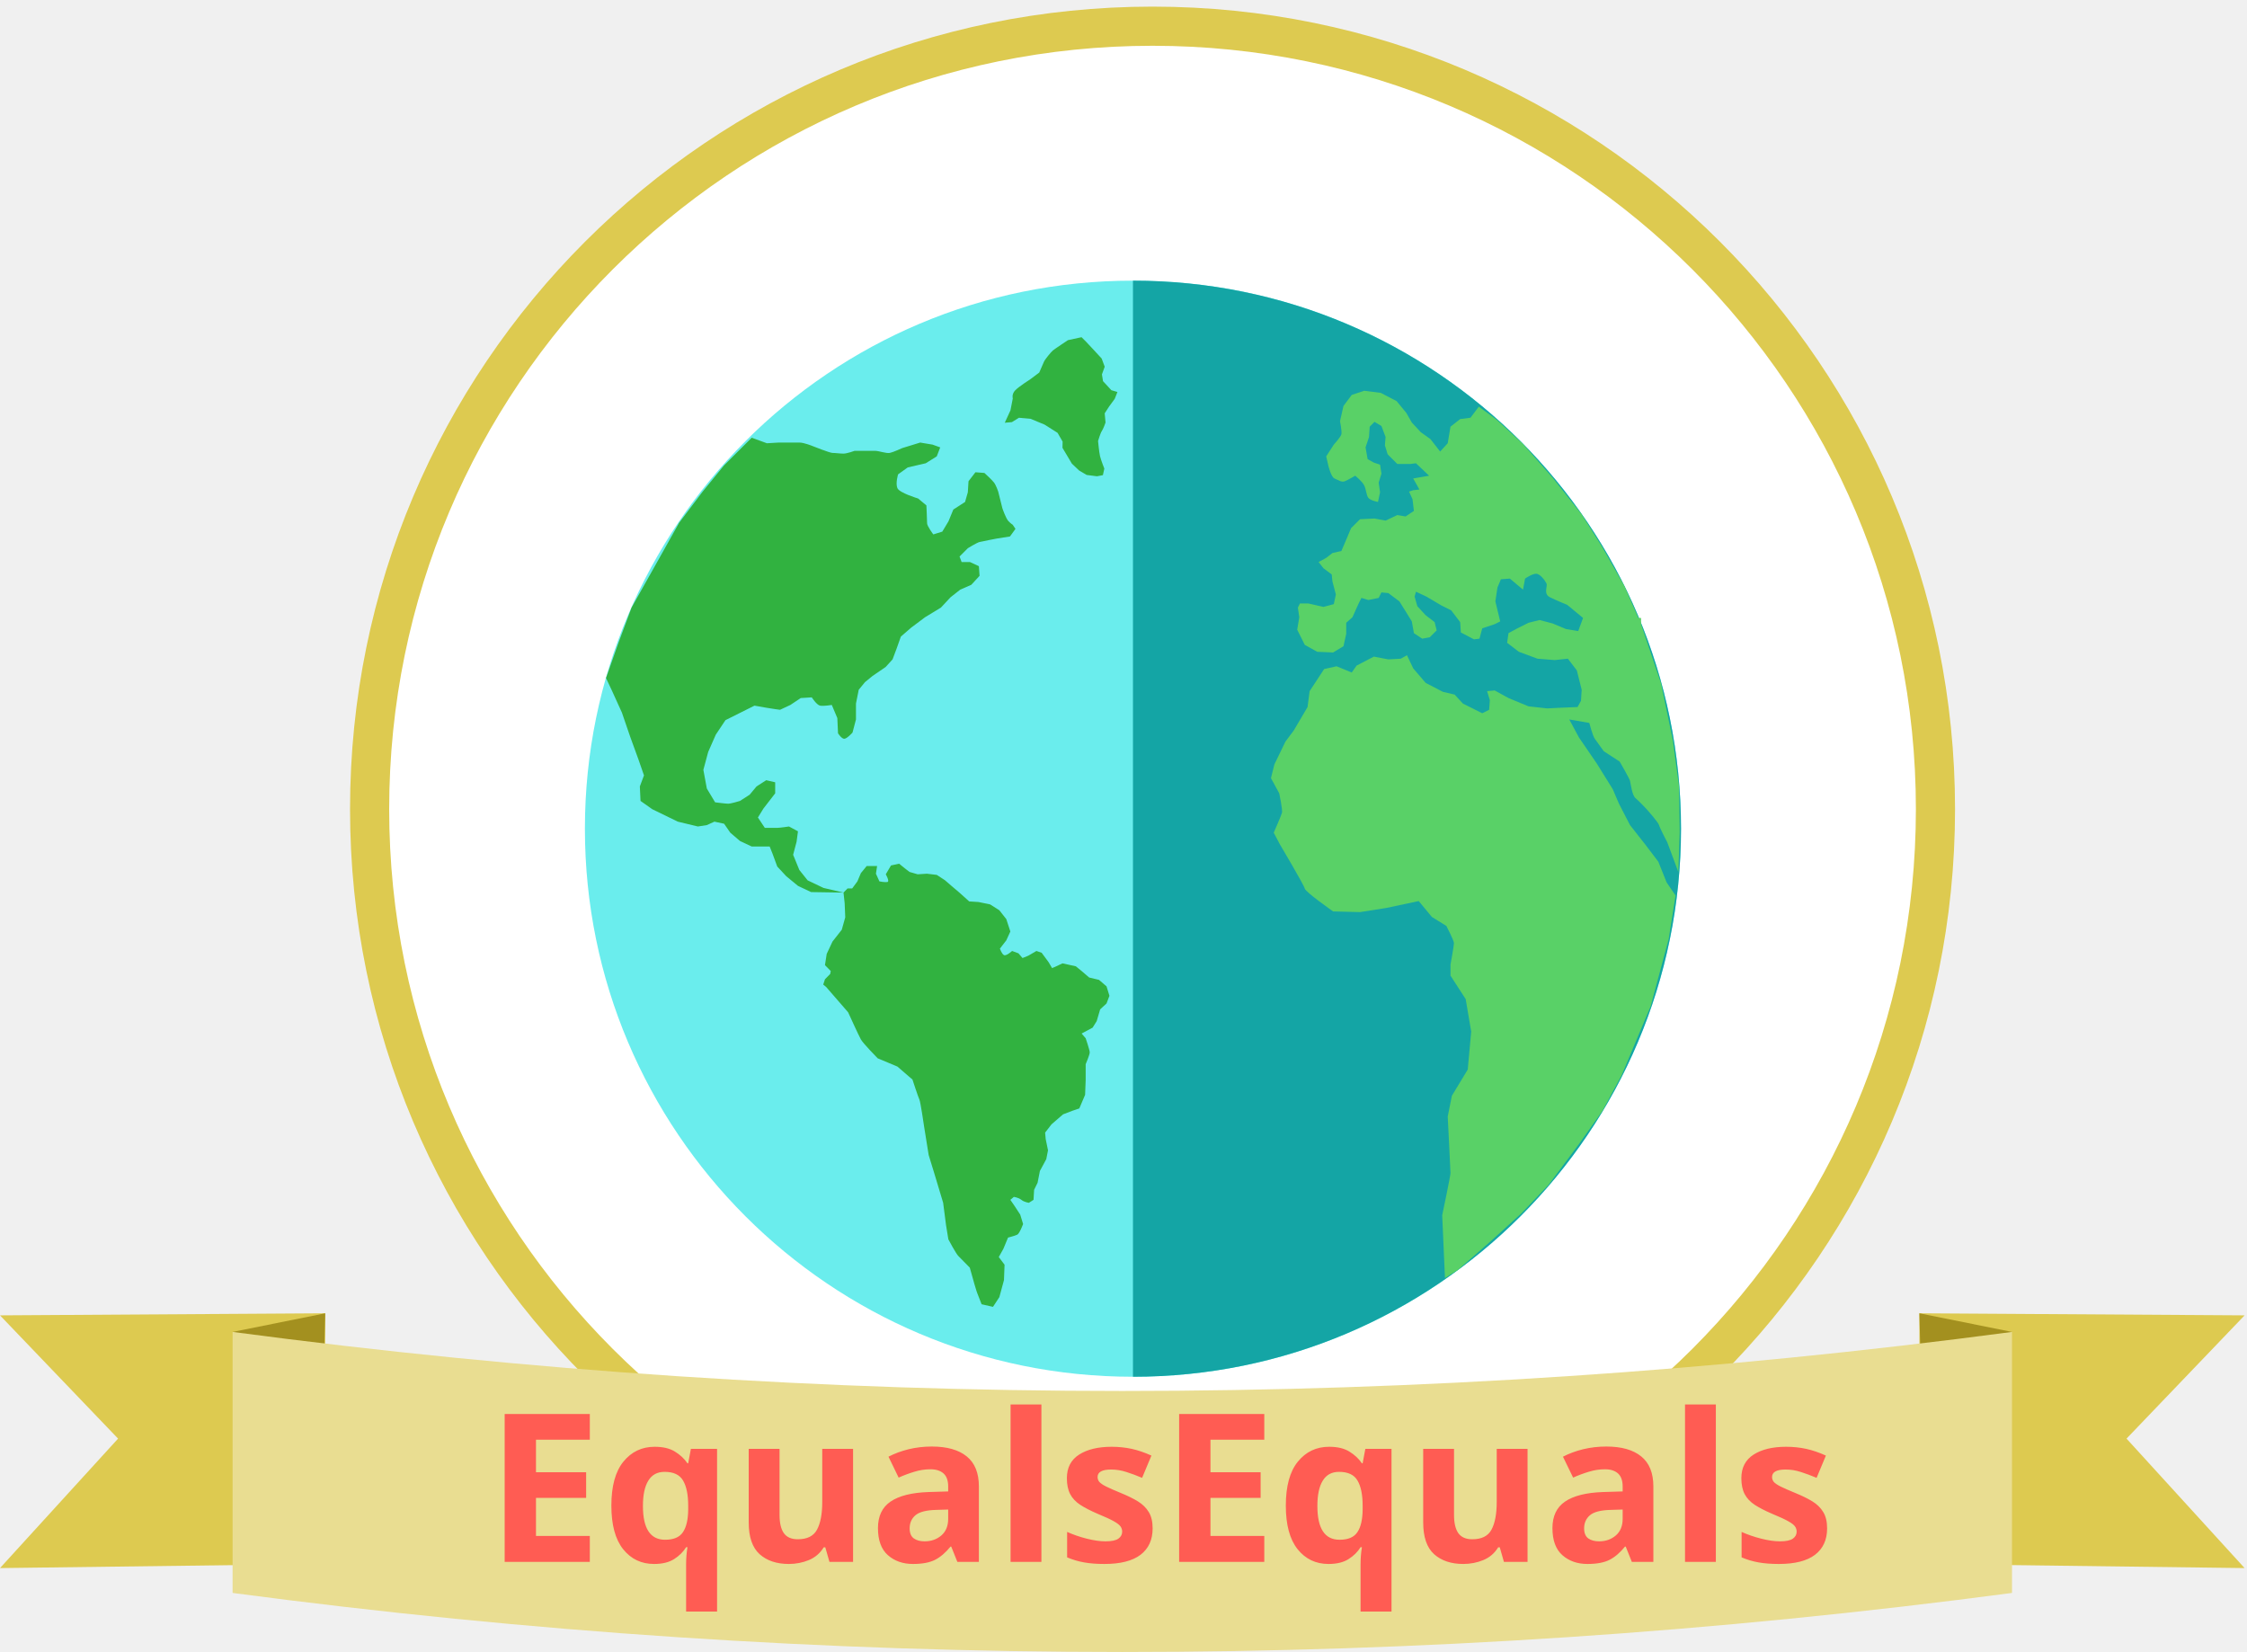
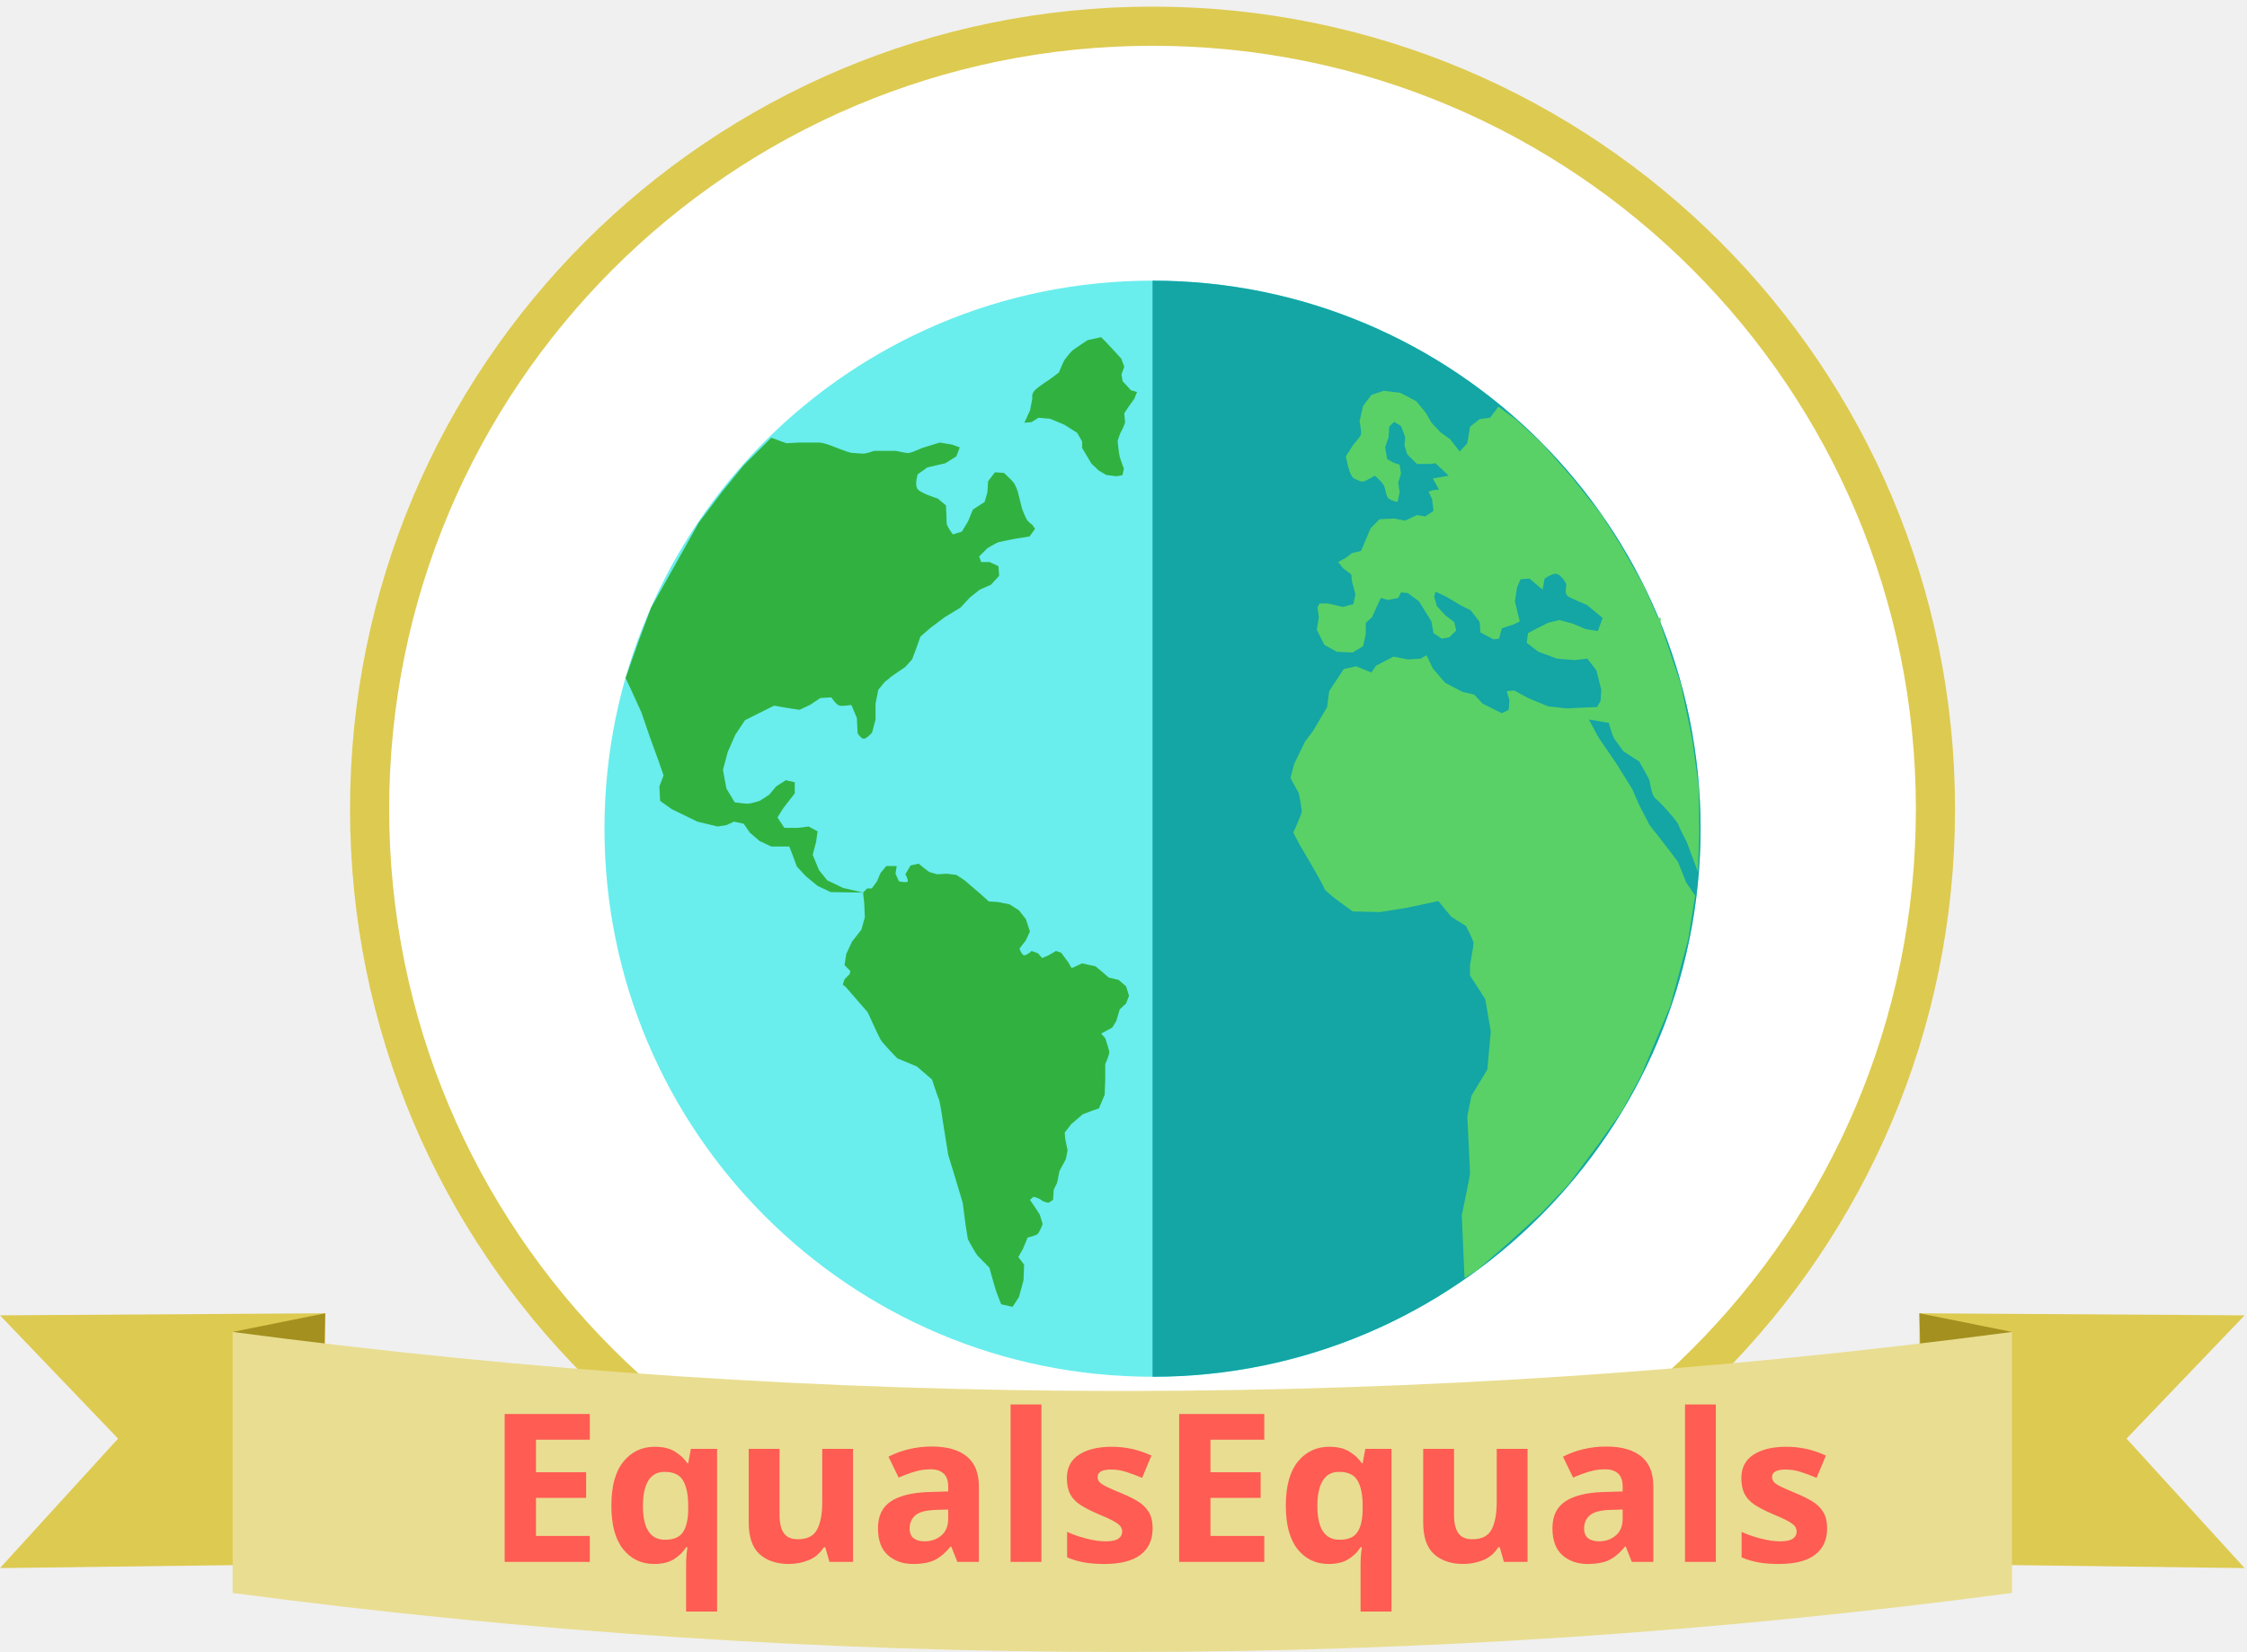
<svg xmlns="http://www.w3.org/2000/svg" width="287mm" height="211mm" viewBox="0 0 287 211" version="1.1" id="svg34">
  <defs id="defs28" />
  <g id="layer1" style="display:inline;opacity:1" transform="translate(-30.0254,11.46188)">
    <path id="path4617" d="m 316.719,156.543 -41.54,-0.265 v 32.015 l 41.54,0.529 -15.081,-16.536 z" style="fill:#ddca50;fill-opacity:1;fill-rule:nonzero;stroke:none;stroke-width:5;stroke-miterlimit:4;stroke-dasharray:none;stroke-opacity:1" />
    <rect style="fill:#31b240;fill-opacity:1;fill-rule:nonzero;stroke:none;stroke-width:0.265;stroke-opacity:1" id="rect4810" width="1.94" height="0" x="148.167" y="97.592" />
    <circle style="fill:#ffffff;fill-opacity:1;fill-rule:nonzero;stroke:#ddca50;stroke-width:5;stroke-miterlimit:4;stroke-dasharray:none;stroke-opacity:1" id="path892" cx="177.234" cy="91.885" r="100" />
-     <g id="g890" transform="translate(74.70833,-35.15312)">
+     <g id="g890" transform="translate(77.20833,-35.15312)">
      <circle r="70" style="fill:#6aeded;fill-opacity:1;stroke-width:0.265" cy="129.538" cx="100.025" id="path36" />
      <path d="m 100.025,59.538 a 70,70 0 0 1 70,70 70,70 0 0 1 -70,70 l 0,-70 z" id="path4822" style="fill:#14a5a5;fill-opacity:1;fill-rule:nonzero;stroke:none;stroke-width:0.265;stroke-opacity:1" />
      <path id="path4727" transform="matrix(0.2645833,0,0,0.2645833,30.0254,59.53799)" d="m 376.186,53.16 -6,2 -4,5.334 -1.668,7.334 c 0,0 1.001,4.999 0.668,6.332 -0.333,1.333 -3.668,5 -3.668,5 l -3.666,5.668 1,4.332 c 0,0 1.333,5.667 3,6.334 1.667,0.667 3.333,2.001 5,1.334 1.667,-0.667 5,-2.668 5,-2.668 0,0 3.334,2.668 4.334,4.668 1,2 1,4.667 2,6 1,1.333 4.666,2 4.666,2 l 1,-4.668 -0.666,-4.666 1.332,-4.334 -0.666,-4.332 -3,-1 -3,-1.668 -1,-5.666 1.666,-5 0.334,-5 2.334,-2.334 3.332,2 2,5.334 -0.332,4 1.332,4.334 4.668,4.666 h 6.332 l 2.668,-0.334 6.332,6 -7.666,1.334 3,5.334 -3,0.332 -2,0.668 1.666,3.666 0.668,5.666 -4,2.668 -4,-0.668 -5.668,2.668 -5.332,-1 -7,0.332 -4.334,4.334 -2.666,6.334 -2,4.666 -4.334,1 -3,2.334 -3.666,2 2.332,3 4,3 0.334,3.332 1.666,6.334 -1,4.666 -5,1.334 -7.332,-1.666 h -4 l -1,2 0.666,4.666 -1,6 3.666,7.334 6,3.332 7.668,0.334 5,-3 1.332,-6 v -5.334 l 3,-2.666 3,-6.666 1.334,-2.668 3.334,1 5,-1 1.332,-2.666 3.334,0.334 5.334,4 3.332,5.332 2.668,4.334 1,5.666 4,2.668 3.666,-0.668 3.334,-3.332 -1,-4 -4.334,-3.334 -4,-4.334 -1.334,-4.666 0.668,-2.334 5,2.334 7.332,4.334 4.668,2.332 4.332,5.668 0.334,5 6.334,3.332 2.666,-0.332 1.334,-5 6,-2 2.666,-1.334 -2.334,-9.666 1,-6.668 1.668,-4 4.332,-0.332 6.334,5.332 1,-5.332 c 0,0 3.334,-2.334 5.334,-2.334 2,0 4.333,3.333 5,4.666 0.667,1.333 -1.667,5.001 1.666,6.668 3.333,1.667 8.334,3.666 8.334,3.666 l 7.666,6.334 -2.334,6.332 -6,-1 -6.332,-2.666 -6.334,-1.666 -5.334,1.332 -5.332,2.668 -4.334,2.332 -0.666,4.668 5.666,4.332 9,3.334 8.334,0.666 6.332,-0.666 4.334,5.666 2.334,9.334 -0.334,5.334 -1.666,3 -8,0.332 -6.668,0.334 -9,-1 -9.666,-4 -6.666,-3.666 -3.668,0.332 1.334,4.334 -0.334,4.666 -3.332,1.668 -9.334,-4.668 -4,-4.332 -5.666,-1.334 -8.334,-4.334 -6,-7 -3,-6.332 -3,1.666 -6,0.334 -7,-1.334 -8.334,4.334 -2.332,3.332 -7.334,-3 -6,1.334 -7,10.666 -1,7.668 -6.666,11.332 -4,5.334 -5.334,11 -1.666,6.666 4,7.334 c 0,0 1.665,8.001 1.332,9.334 -0.333,1.333 -4,9.666 -4,9.666 l 3,5.666 c 0,0 11.667,19.667 12,21.334 0.333,1.667 13.668,11 13.668,11 l 13,0.334 12.666,-2 15.666,-3.334 6.334,7.666 7,4.334 c 0,0 3.666,7.001 3.666,8.334 0,1.333 -1.666,10.332 -1.666,10.332 v 5.334 l 7.334,11.334 2.666,15.666 -1.666,18.334 -7.668,12.666 -2,10 c 0,0 1.334,26.001 1.334,27.334 0,1.333 -4,20.332 -4,20.332 l 1.334,30.334 6.332,-4 16,-14 14.668,-13.334 13,-13.666 14.666,-19.666 11.334,-16 9.332,-17.334 14,-33.334 8.668,-32.332 3.332,-21 -4.332,-6.334 -4,-10 -6.334,-8.334 -7.334,-9.332 -5.332,-10.334 -3,-7 -7.668,-12.334 -8.666,-12.666 -4.666,-8.666 9.666,1.666 c 0,0 1.666,6.333 2.666,7.666 1,1.333 4.334,6 4.334,6 l 7.666,5 c 0,0 4.667,8.001 5,9.334 0.333,1.333 1.001,7.001 2.668,8.334 1.667,1.333 5.666,5.666 5.666,5.666 0,0 5.333,6.001 5.666,7.334 0.333,1.333 4,8.332 4,8.332 l 5.334,14.334 0.666,-19.334 -0.332,-22 -3,-22.332 -5.668,-27.334 -9.666,-28.666 v -3 h -1.309 l -6.691,-15.334 -11,-19.334 -9.666,-15.332 -14,-17.668 -14.334,-16.332 -12.666,-11.668 -8.668,-6.332 -4,5.332 -5,0.668 -4.666,3.666 -1.334,8 -3.666,4 -4.666,-6 -4.668,-3.334 -4.332,-4.666 -2.668,-4.666 -4.666,-5.668 -7.666,-4 z" style="fill:#59d167;fill-opacity:1;stroke:none;stroke-width:1px;stroke-linecap:butt;stroke-linejoin:miter;stroke-opacity:1" />
      <path id="path4729-3" transform="matrix(0.2645833,0,0,0.2645833,30.0254,59.53799)" d="m 239.74,27.299 -6.559,1.426 c 0,0 -6.409,4.25 -7.277,4.977 -0.869,0.726 -3.799,4.281 -4.305,5.441 -0.506,1.16 -2.275,5.219 -2.275,5.219 l -4.309,3.232 c 10e-6,0 -5.541,3.524 -7.314,5.375 -1.773,1.851 -1.154,3.914 -1.154,3.914 l -1.113,5.725 -2.746,5.98 3.441,-0.295 3.404,-2.107 5.582,0.496 6.783,2.811 6.275,3.973 2.434,4.232 -0.066,3.008 4.541,7.633 3.521,3.326 3.627,2.129 4.967,0.643 2.861,-0.549 0.684,-3.152 c 0,0 -1.637,-4.161 -2.074,-6.008 -0.438,-1.846 -0.953,-7.314 -0.953,-7.314 0,0 1.155,-3.914 1.842,-4.857 0.687,-0.943 1.77,-4.061 1.77,-4.061 l -0.404,-4.453 2.096,-3.229 2.75,-3.771 1.299,-3.299 -2.936,-0.863 -4.029,-4.375 -0.514,-3.258 1.336,-3.697 -1.455,-3.945 -4.029,-4.375 -3.486,-3.725 z M 80.518,75.828 67.186,89.16 56.852,101.828 l -11.334,15 -12.332,22 -10.668,19 -6.332,17 -6,17 2.666,5.666 5,11 4,11.666 4,11 2.666,7.668 -2,5.332 0.334,7 5.666,4 12.334,6 9.666,2.334 4.334,-0.666 3.666,-1.668 4.668,1 3,4.334 4.666,4 5.666,2.666 h 4.668 4 l 1.332,3.334 2.334,6.334 4.334,4.666 5.666,4.666 6.334,3 15.648,0.244 -9.648,-2.244 -7.668,-3.666 -4,-5 -3,-7.334 1.668,-6.332 0.666,-5 -4.334,-2.334 c 0,0 -4.333,0.666 -5.666,0.666 h -6 l -3.334,-5 2.668,-4.332 5.666,-7.334 v -5.334 l -4.334,-1 -4.666,3 -3.334,4 -4.666,3 c 0,0 -4.333,1.334 -5.666,1.334 -1.333,0 -6.334,-0.666 -6.334,-0.666 l -4,-6.668 -1.666,-9 2.332,-8.666 3.668,-8.334 4.666,-7 6.666,-3.332 7.334,-3.668 c 0,0 3.999,0.667 5.666,1 1.667,0.333 6.668,1 6.668,1 l 5,-2.332 5,-3.334 5.332,-0.334 c 0,0 2.333,3.667 4,4 1.667,0.333 5.668,-0.332 5.668,-0.332 l 2.666,6.332 0.334,7.334 c 0,0 1.667,2.666 3,2.666 1.333,0 4,-3 4,-3 l 1.666,-6.332 v -7.668 l 1.334,-6.666 3,-3.666 3.666,-3 6.334,-4.334 3.332,-3.666 2,-5.334 2,-5.666 5,-4.334 6.668,-5 7.666,-4.666 4.666,-5 4.668,-3.668 5.332,-2.332 4,-4.334 -0.332,-4.666 -4.334,-2 h -4 l -1,-2.668 4,-4 c 0,0 4.333,-2.667 5.666,-3 1.333,-0.333 8.334,-1.666 8.334,-1.666 l 6.334,-1 2.666,-3.666 -1.334,-2 c 0,0 -0.667,-0.335 -2,-1.668 -1.333,-1.333 -3,-6.332 -3,-6.332 l -2,-8 c 0,0 -1,-3.001 -2,-4.334 -1,-1.333 -4.666,-4.666 -4.666,-4.666 l -4.334,-0.334 -3.332,4.334 -0.334,5.332 -1.334,4.668 -5.666,3.666 -2.334,5.666 -3,5 -4.332,1.334 c 0,0 -3,-4.001 -3,-5.334 0,-1.333 -0.334,-8.666 -0.334,-8.666 l -4,-3.334 c 0,0 -9,-2.667 -10,-5 -1,-2.333 0.334,-6.666 0.334,-6.666 l 4.666,-3.334 8.666,-2 5.334,-3.332 1.666,-4.334 -3.666,-1.334 -6,-1 -8.666,2.668 c 0,0 -4.333,1.999 -6,2.332 -1.667,0.333 -5.333,-1 -7,-1 h -10 c 0,0 -3.667,1.334 -5.334,1.334 -1.667,0 -4.001,-0.334 -5.334,-0.334 -1.333,0 -9.666,-3.332 -9.666,-3.332 0,0 -4.001,-1.668 -6.334,-1.668 H 93.518 l -5.666,0.334 z m 44.316,219.576 0.561,5.125 0.279,6.832 -1.678,5.979 -4.475,5.693 -2.797,5.979 -0.84,5.41 2.797,2.848 -0.279,1.422 -2.518,2.562 -0.84,2.562 1.398,1.139 10.629,12.242 c 0,0 5.034,11.103 6.152,13.096 1.119,1.993 8.111,9.109 8.111,9.109 l 9.51,3.986 7.271,6.264 c 0,0 2.798,8.541 3.357,9.68 0.559,1.139 2.236,12.811 2.236,12.811 l 2.238,13.951 2.797,9.109 4.195,13.949 1.398,10.818 1.119,6.834 c 0,0 3.635,6.832 4.754,7.971 1.119,1.139 5.594,5.693 5.594,5.693 l 2.238,7.973 1.119,3.701 0.01,0.002 c 0.107,0.147 0.182,0.279 0.133,0.363 l 2.193,5.627 5.5,1.25 3.072,-4.68 2.236,-8.258 0.279,-7.4 -2.797,-3.701 2.238,-3.986 2.238,-5.41 c 0,0 3.356,-0.852 4.475,-1.422 1.119,-0.569 2.797,-5.125 2.797,-5.125 l -1.398,-4.555 -2.797,-4.271 -1.959,-2.846 1.68,-1.424 c 0,0 2.236,0.285 3.635,1.424 1.398,1.139 3.637,1.422 3.637,1.422 l 2.236,-1.422 0.281,-4.84 1.678,-3.416 1.119,-5.695 3.076,-5.693 0.838,-4.27 -1.117,-5.41 -0.281,-3.131 3.078,-3.986 5.594,-4.84 4.475,-1.709 3.355,-1.139 2.797,-6.547 0.279,-7.117 V 378.25 c 0,0 1.959,-4.555 1.959,-5.693 0,-1.139 -1.959,-6.834 -1.959,-6.834 l -1.957,-2.277 5.314,-2.846 1.957,-3.133 1.68,-5.693 3.076,-2.848 1.398,-3.699 -1.398,-4.557 -3.637,-3.131 -4.754,-1.139 -3.637,-3.131 -2.797,-2.279 -6.434,-1.422 -3.635,1.707 -1.398,0.57 -1.678,-2.848 -3.357,-4.555 -2.518,-0.854 -3.914,2.277 -2.797,1.139 -1.959,-2.277 -3.076,-1.139 c 0,0 -2.797,2.562 -3.916,1.992 -1.119,-0.569 -1.957,-3.133 -1.957,-3.133 l 3.076,-3.984 1.957,-4.271 -1.957,-5.979 -3.355,-4.27 -4.477,-2.848 -5.594,-1.139 -4.475,-0.285 -4.754,-4.27 -3.357,-2.848 -3.635,-3.131 -3.916,-2.562 -4.756,-0.568 -4.475,0.283 -3.916,-1.139 -2.236,-1.707 -2.797,-2.277 -3.916,0.854 -2.518,4.27 c 0,0 1.959,3.416 0.84,3.701 -1.119,0.285 -3.916,-0.283 -3.916,-0.283 l -1.678,-3.701 0.559,-3.701 h -5.035 l -2.797,3.416 -1.678,3.986 -2.518,3.416 h -2.236 z" style="display:inline;opacity:1;fill:#31b240;fill-opacity:1;stroke:none;stroke-width:0.847px;stroke-linecap:butt;stroke-linejoin:miter;stroke-opacity:1" />
    </g>
    <path style="fill:#ddca50;fill-opacity:1;fill-rule:nonzero;stroke:none;stroke-width:5;stroke-miterlimit:4;stroke-dasharray:none;stroke-opacity:1" d="m 30.025,156.543 41.54,-0.265 v 32.015 l -41.54,0.529 15.081,-16.536 z" id="rect899" />
    <path style="fill:#a3901f;fill-opacity:1;stroke:none;stroke-width:0.265px;stroke-linecap:butt;stroke-linejoin:miter;stroke-opacity:1" d="m 59.734,158.66 11.831,-2.381 -0.265,10.054 z" id="path897" />
    <path id="path912" d="m 287.011,158.66 -11.831,-2.381 0.265,10.054 z" style="fill:#a3901f;fill-opacity:1;stroke:none;stroke-width:0.265px;stroke-linecap:butt;stroke-linejoin:miter;stroke-opacity:1" />
    <path style="fill:#e9dd91;fill-opacity:1;fill-rule:nonzero;stroke:none;stroke-width:5;stroke-miterlimit:4;stroke-dasharray:none;stroke-opacity:1" d="m 59.734,158.66 c 75.759,10.054 151.518,10.054 227.277,0 v 33.337 c -75.759,10.054 -151.518,10.054 -227.277,0 z" id="rect894" />
    <text xml:space="preserve" style="font-style:normal;font-variant:normal;font-weight:bold;font-stretch:normal;font-size:26.458px;line-height:1.25;font-family:Catamaran;-inkscape-font-specification:'Catamaran Bold';letter-spacing:0px;word-spacing:0px;fill:#ff5c53;fill-opacity:1;stroke:none;stroke-width:0.265" x="92.109" y="188.029" id="text872">
      <tspan id="tspan870" x="92.109" y="188.029" style="font-size:26.458px;fill:#ff5c53;fill-opacity:1;stroke-width:0.265">EqualsEquals</tspan>
    </text>
    <text xml:space="preserve" style="font-style:normal;font-variant:normal;font-weight:bold;font-stretch:normal;font-size:10.583px;line-height:1.25;font-family:Catamaran;-inkscape-font-specification:'Catamaran Bold';letter-spacing:0px;word-spacing:0px;fill:#000000;fill-opacity:1;stroke:none;stroke-width:0.265" x="139.563" y="282.617" id="text903">
      <tspan id="tspan901" x="139.563" y="292.089" style="stroke-width:0.265" />
    </text>
  </g>
</svg>
